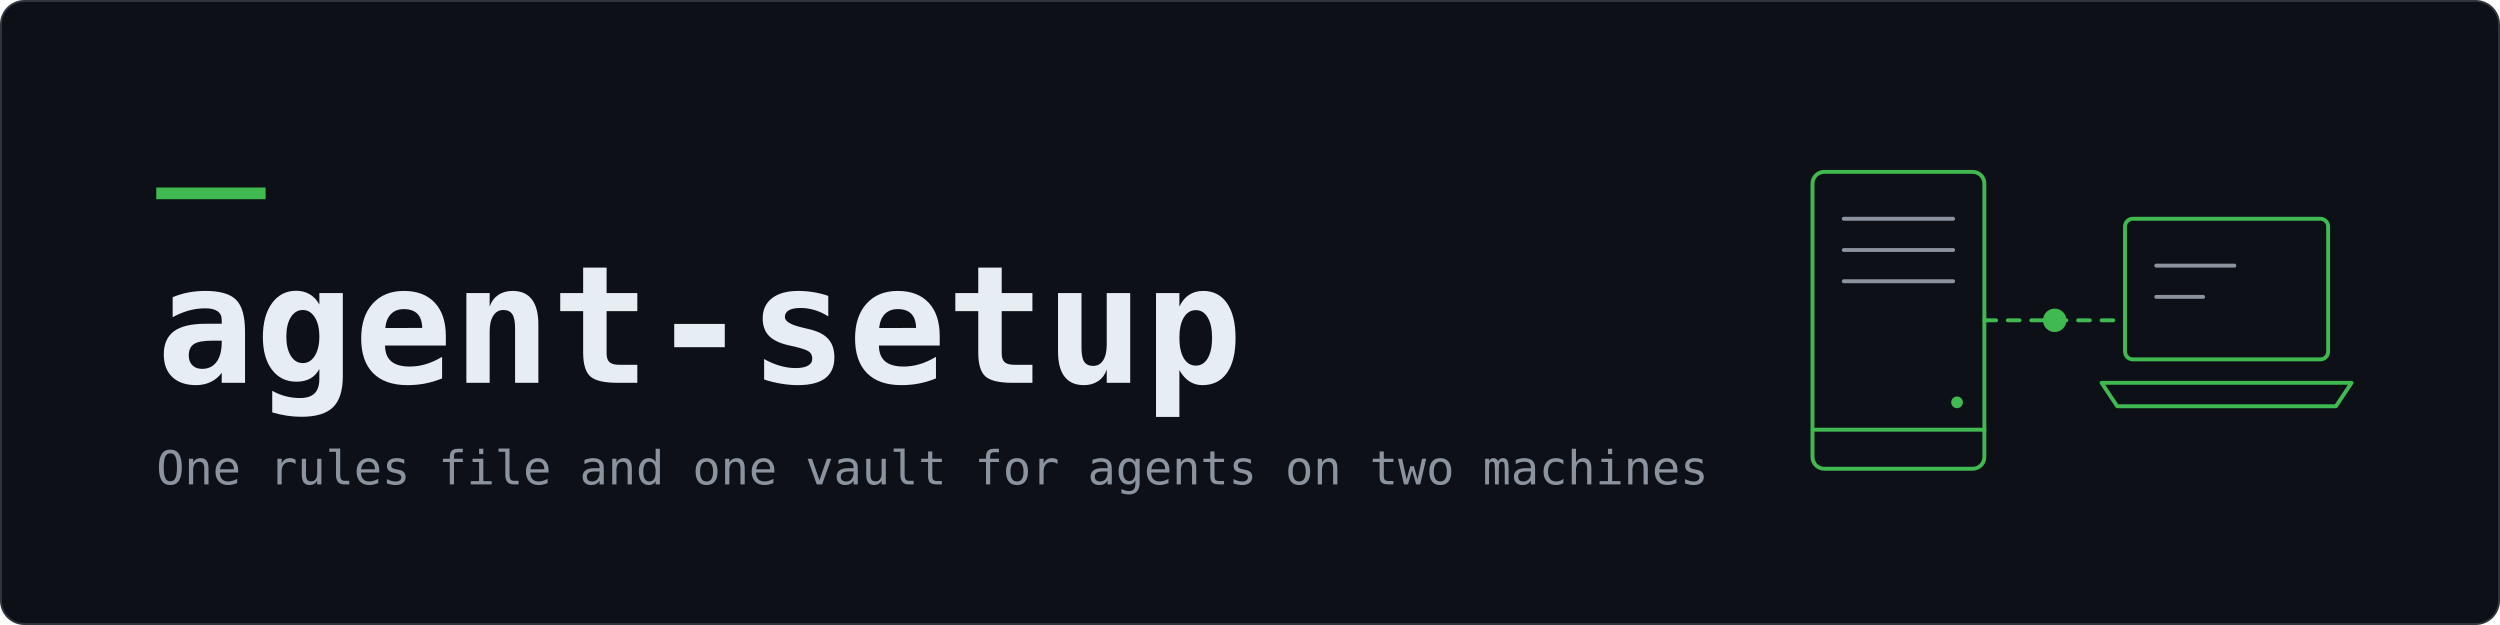
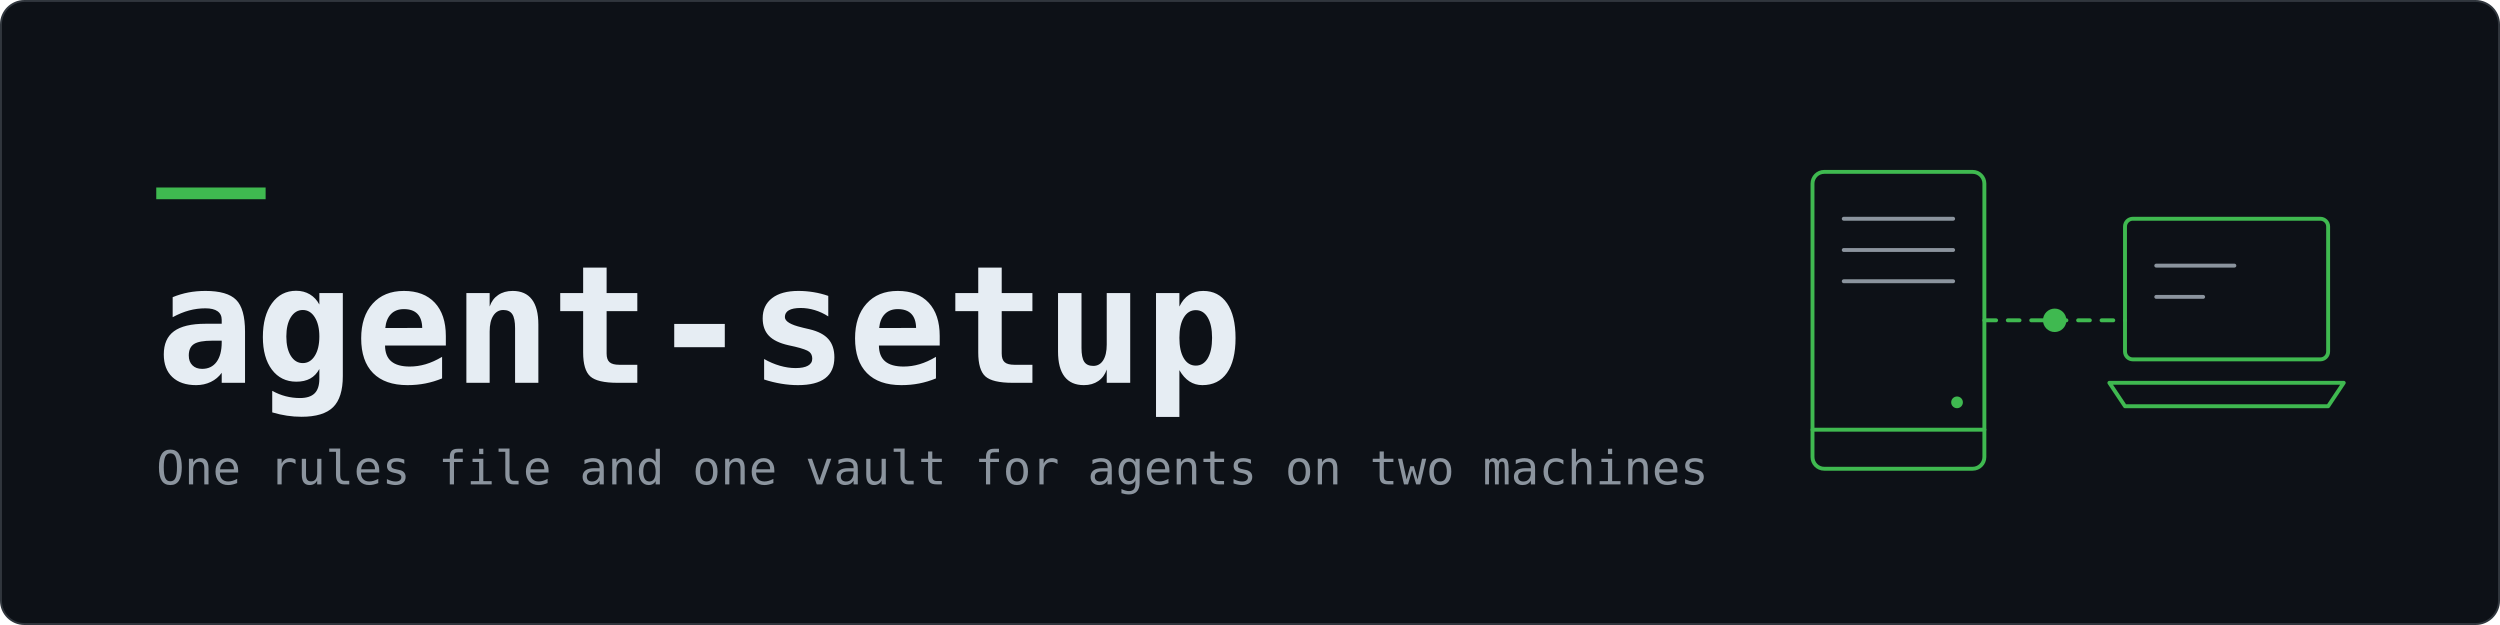
<svg xmlns="http://www.w3.org/2000/svg" viewBox="0 0 1280 320" width="1280" height="320" role="img" aria-label="agent-setup: One rules file and one vault for agents on two machines">
  <rect x="0.5" y="0.5" width="1279" height="319" rx="12" fill="#0d1117" stroke="#30363d" />
  <rect x="80" y="96" width="56" height="6" fill="#3fb950" />
  <text x="80" y="196" font-family="ui-monospace, SFMono-Regular, Menlo, Consolas, monospace" font-weight="700" font-size="84" fill="#e6edf3">agent-setup</text>
  <text x="80" y="248" font-family="ui-monospace, SFMono-Regular, Menlo, Consolas, monospace" font-weight="400" font-size="24" fill="#8b949e">One rules file and one vault for agents on two machines</text>
  <g fill="none" stroke-width="2" stroke-linecap="round" stroke-linejoin="round">
    <rect x="928" y="88" width="88" height="152" rx="6" stroke="#3fb950" />
    <line x1="944" y1="112" x2="1000" y2="112" stroke="#8b949e" />
    <line x1="944" y1="128" x2="1000" y2="128" stroke="#8b949e" />
    <line x1="944" y1="144" x2="1000" y2="144" stroke="#8b949e" />
    <line x1="928" y1="220" x2="1016" y2="220" stroke="#3fb950" />
    <rect x="1088" y="112" width="104" height="72" rx="4" stroke="#3fb950" />
    <line x1="1104" y1="136" x2="1144" y2="136" stroke="#8b949e" />
    <line x1="1104" y1="152" x2="1128" y2="152" stroke="#8b949e" />
-     <path d="M1076 196 H1204 L1196 208 H1084 Z" stroke="#3fb950" />
+     <path d="M1080 196 H1200 L1192 208 H1088 Z" stroke="#3fb950" />
    <line x1="1016" y1="164" x2="1088" y2="164" stroke="#3fb950" stroke-dasharray="6 6" />
  </g>
  <circle cx="1052" cy="164" r="6" fill="#3fb950" />
  <circle cx="1002" cy="206" r="3" fill="#3fb950" />
</svg>
